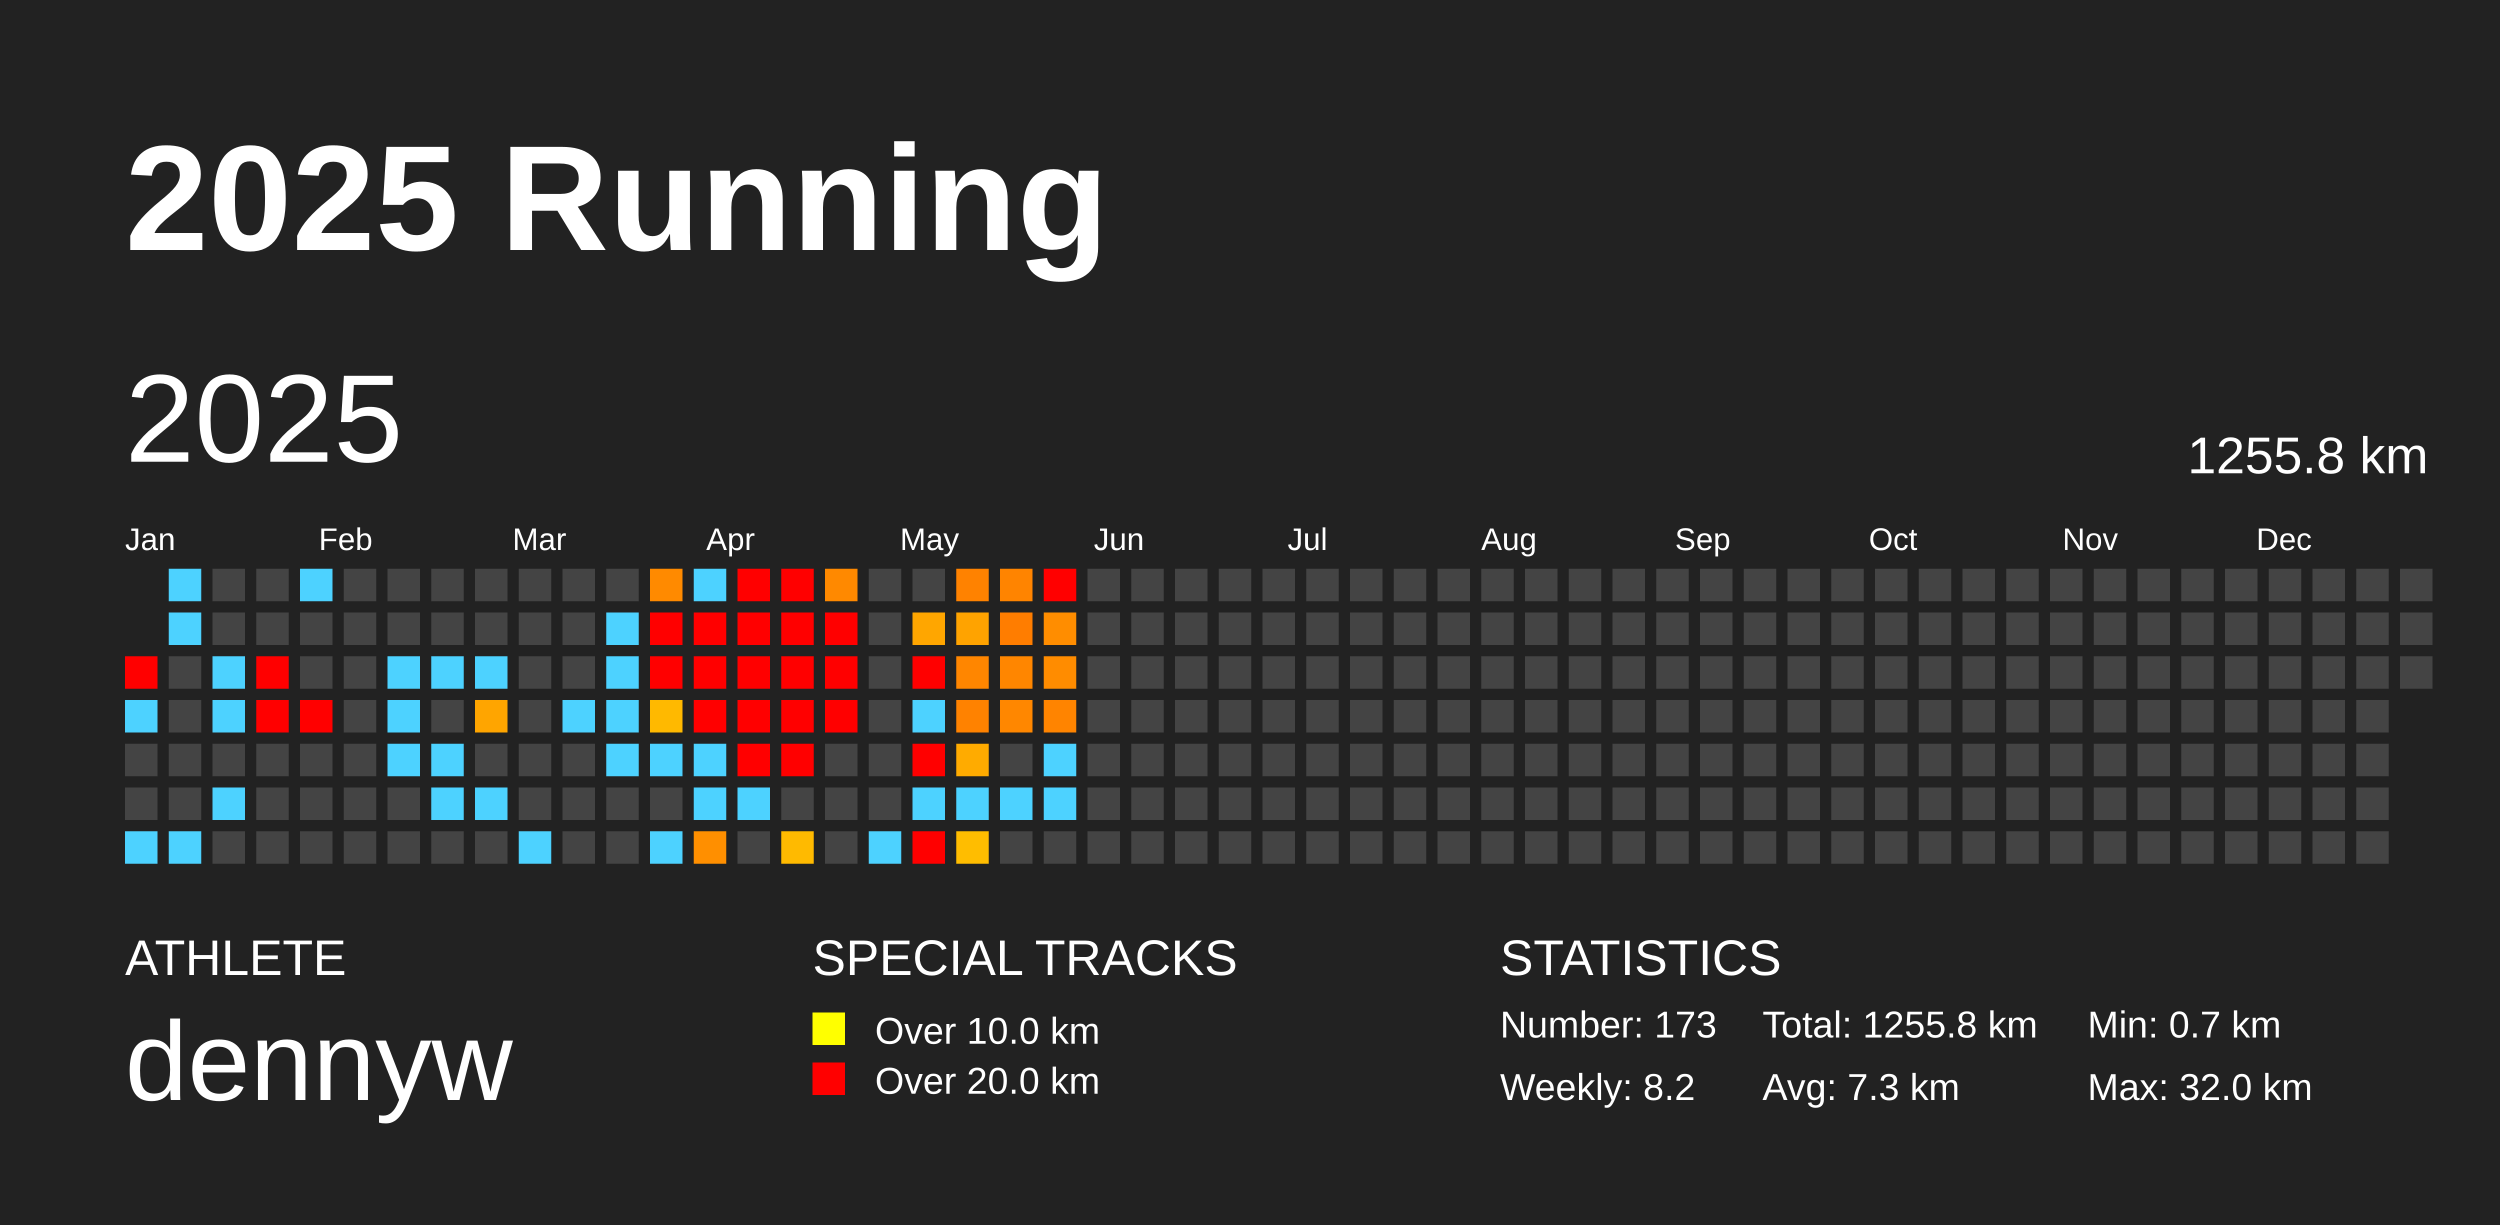
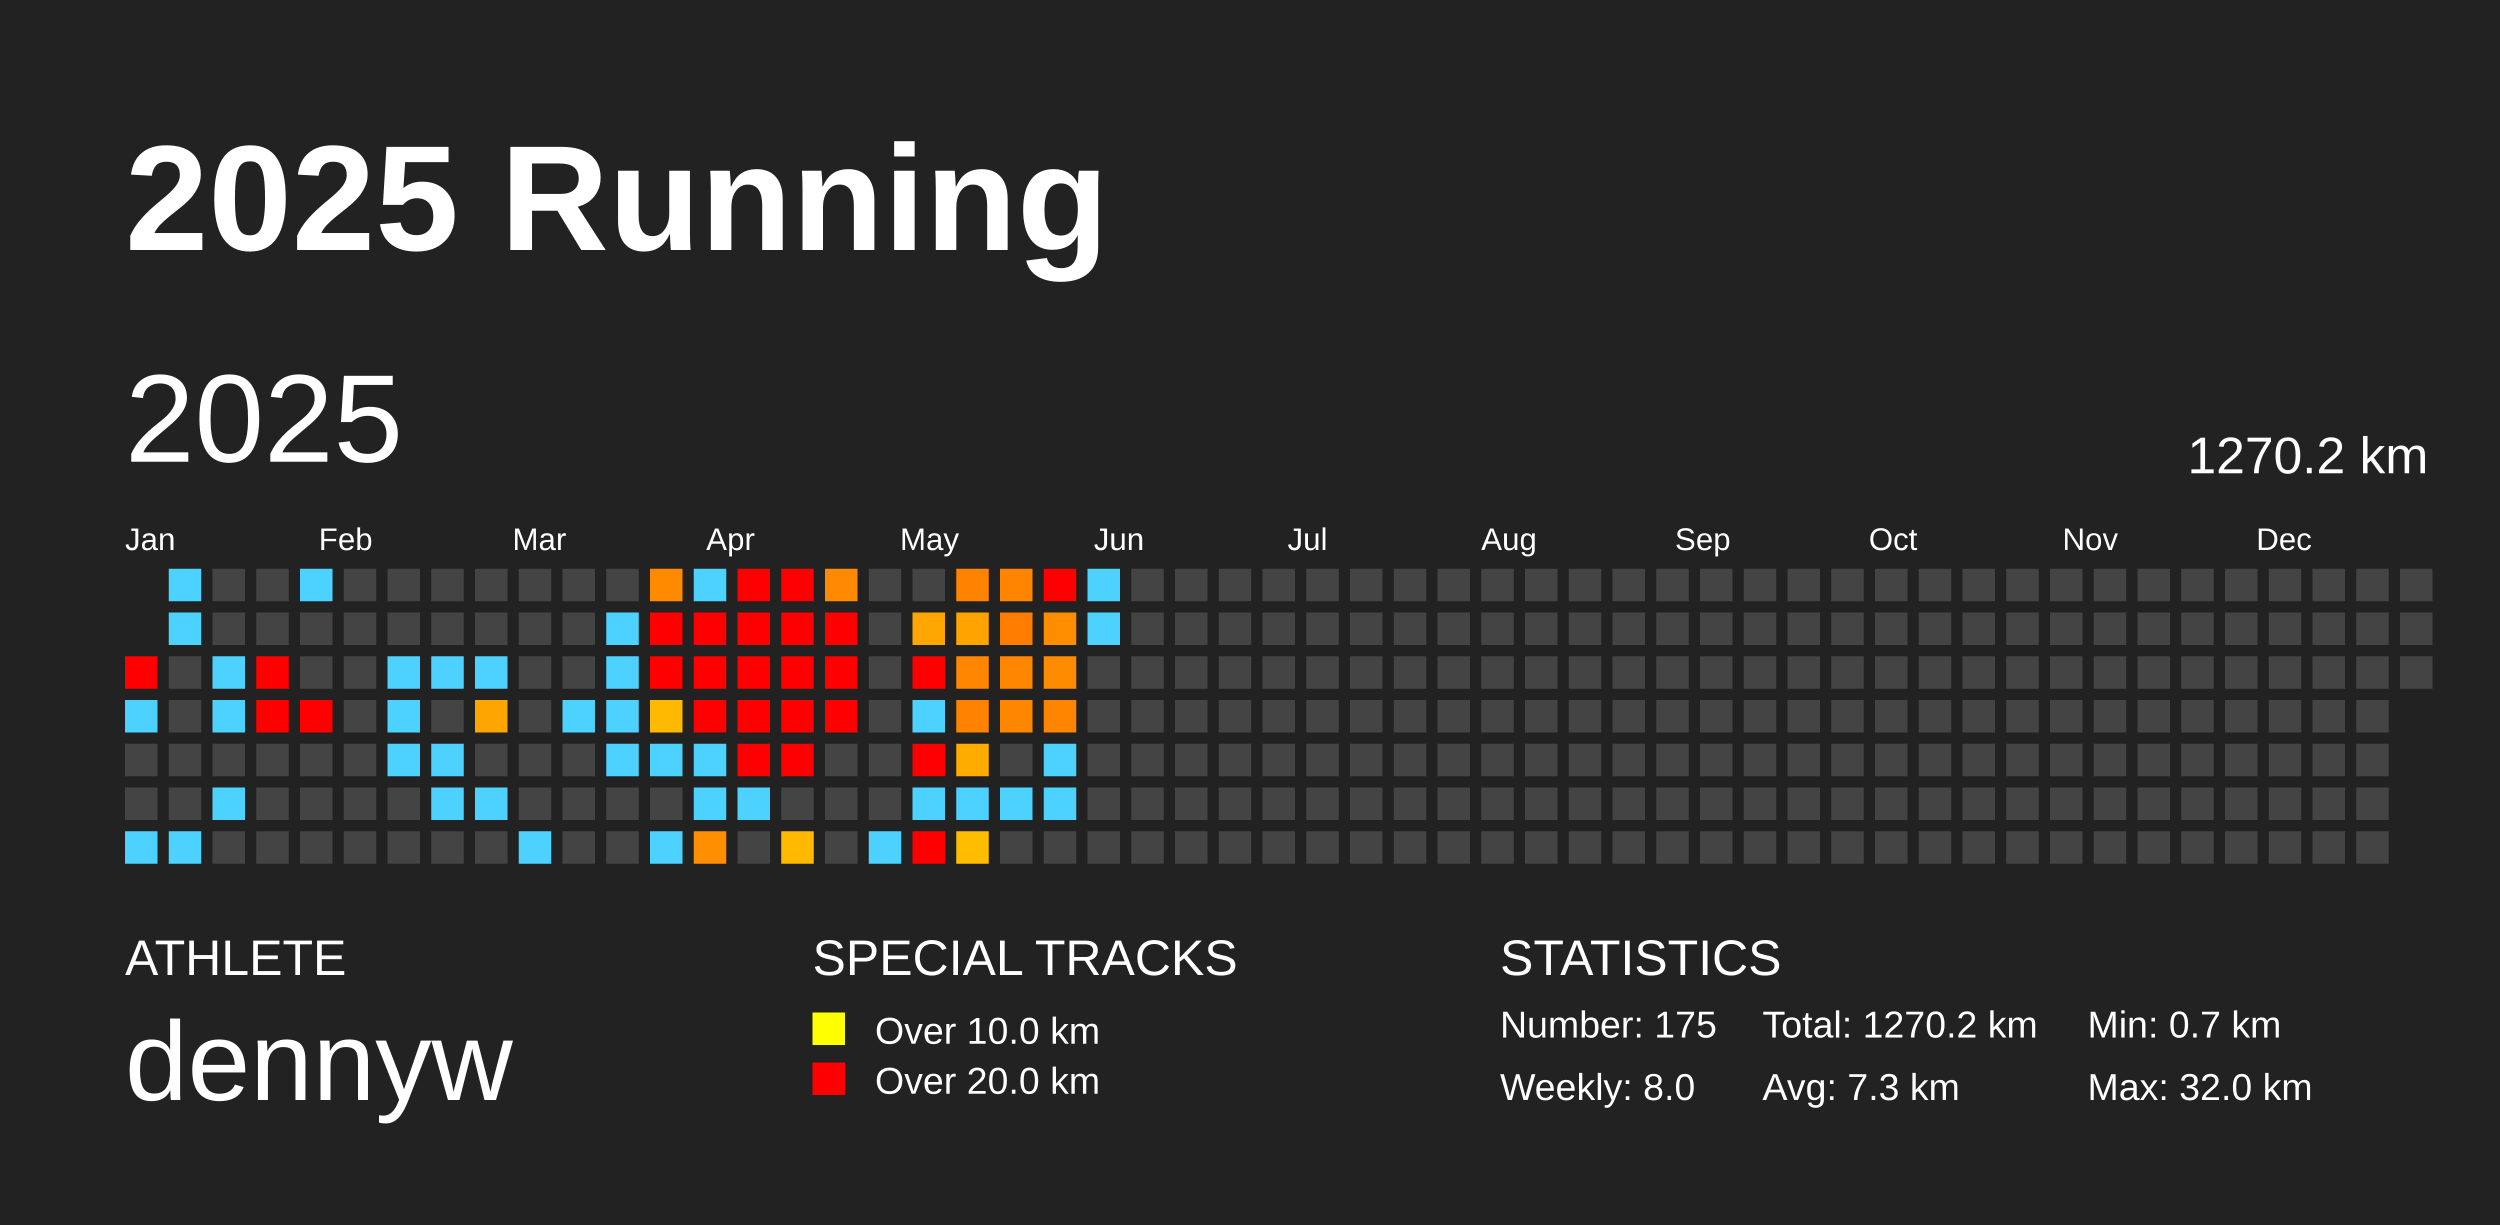
<svg xmlns="http://www.w3.org/2000/svg" baseProfile="full" height="98mm" version="1.1" viewBox="0,0,200,98" width="200mm">
  <defs />
  <rect fill="#222222" height="98" width="200" x="0" y="0" />
  <text fill="#FFFFFF" style="font-size:12px; font-family:Arial; font-weight:bold;" x="10" y="20">2025 Running</text>
  <text fill="#FFFFFF" style="font-size:4px; font-family:Arial" x="10" y="78">ATHLETE</text>
  <text fill="#FFFFFF" style="font-size:9px; font-family:Arial" x="10" y="88">dennyw</text>
  <text fill="#FFFFFF" style="font-size:4px; font-family:Arial" x="65" y="78">SPECIAL TRACKS</text>
  <rect fill="yellow" height="2.6" width="2.6" x="65" y="81" />
  <text fill="#FFFFFF" style="font-size:3px; font-family:Arial" x="70" y="83.5">Over 10.0 km</text>
  <rect fill="red" height="2.6" width="2.6" x="65" y="85" />
  <text fill="#FFFFFF" style="font-size:3px; font-family:Arial" x="70" y="87.5">Over 20.0 km</text>
  <text fill="#FFFFFF" style="font-size:4px; font-family:Arial" x="120" y="78">STATISTICS</text>
-   <text fill="#FFFFFF" style="font-size:3px; font-family:Arial" x="120" y="83">Number: 173</text>
-   <text fill="#FFFFFF" style="font-size:3px; font-family:Arial" x="120" y="88">Weekly: 8.2</text>
-   <text fill="#FFFFFF" style="font-size:3px; font-family:Arial" x="141" y="83">Total: 1255.8 km</text>
+   <text fill="#FFFFFF" style="font-size:3px; font-family:Arial" x="120" y="83">Number: 175</text>
+   <text fill="#FFFFFF" style="font-size:3px; font-family:Arial" x="120" y="88">Weekly: 8.0</text>
+   <text fill="#FFFFFF" style="font-size:3px; font-family:Arial" x="141" y="83">Total: 1270.2 km</text>
  <text fill="#FFFFFF" style="font-size:3px; font-family:Arial" x="141" y="88">Avg: 7.3 km</text>
  <text fill="#FFFFFF" style="font-size:3px; font-family:Arial" x="167" y="83">Min: 0.7 km</text>
  <text fill="#FFFFFF" style="font-size:3px; font-family:Arial" x="167" y="88">Max: 32.0 km</text>
  <text dominant-baseline="hanging" fill="#FFFFFF" style="font-size:10.0px; font-family:Arial;" x="10" y="30">2025</text>
-   <text dominant-baseline="hanging" fill="#FFFFFF" style="font-size:4.125px; font-family:Arial;" x="175" y="35">1255.8 km</text>
+   <text dominant-baseline="hanging" fill="#FFFFFF" style="font-size:4.125px; font-family:Arial;" x="175" y="35">1270.2 km</text>
  <text fill="#FFFFFF" style="font-size:2.5px; font-family:Arial" x="10.0" y="44">Jan</text>
  <text fill="#FFFFFF" style="font-size:2.5px; font-family:Arial" x="25.5" y="44">Feb</text>
  <text fill="#FFFFFF" style="font-size:2.5px; font-family:Arial" x="41.0" y="44">Mar</text>
  <text fill="#FFFFFF" style="font-size:2.5px; font-family:Arial" x="56.5" y="44">Apr</text>
  <text fill="#FFFFFF" style="font-size:2.5px; font-family:Arial" x="72.0" y="44">May</text>
  <text fill="#FFFFFF" style="font-size:2.5px; font-family:Arial" x="87.5" y="44">Jun</text>
  <text fill="#FFFFFF" style="font-size:2.5px; font-family:Arial" x="103.0" y="44">Jul</text>
  <text fill="#FFFFFF" style="font-size:2.5px; font-family:Arial" x="118.5" y="44">Aug</text>
  <text fill="#FFFFFF" style="font-size:2.5px; font-family:Arial" x="134.0" y="44">Sep</text>
  <text fill="#FFFFFF" style="font-size:2.5px; font-family:Arial" x="149.5" y="44">Oct</text>
  <text fill="#FFFFFF" style="font-size:2.5px; font-family:Arial" x="165.0" y="44">Nov</text>
  <text fill="#FFFFFF" style="font-size:2.5px; font-family:Arial" x="180.5" y="44">Dec</text>
  <rect fill="red" height="2.6" width="2.6" x="10.0" y="52.5" />
  <rect fill="#4dd2ff" height="2.6" width="2.6" x="10.0" y="56.0" />
  <rect fill="#444444" height="2.6" width="2.6" x="10.0" y="59.5" />
  <rect fill="#444444" height="2.6" width="2.6" x="10.0" y="63.0" />
  <rect fill="#4dd2ff" height="2.6" width="2.6" x="10.0" y="66.5" />
  <rect fill="#4dd2ff" height="2.6" width="2.6" x="13.5" y="45.5" />
  <rect fill="#4dd2ff" height="2.6" width="2.6" x="13.5" y="49.0" />
  <rect fill="#444444" height="2.6" width="2.6" x="13.5" y="52.5" />
  <rect fill="#444444" height="2.6" width="2.6" x="13.5" y="56.0" />
  <rect fill="#444444" height="2.6" width="2.6" x="13.5" y="59.5" />
  <rect fill="#444444" height="2.6" width="2.6" x="13.5" y="63.0" />
  <rect fill="#4dd2ff" height="2.6" width="2.6" x="13.5" y="66.5" />
  <rect fill="#444444" height="2.6" width="2.6" x="17.0" y="45.5" />
  <rect fill="#444444" height="2.6" width="2.6" x="17.0" y="49.0" />
  <rect fill="#4dd2ff" height="2.6" width="2.6" x="17.0" y="52.5" />
  <rect fill="#4dd2ff" height="2.6" width="2.6" x="17.0" y="56.0" />
  <rect fill="#444444" height="2.6" width="2.6" x="17.0" y="59.5" />
  <rect fill="#4dd2ff" height="2.6" width="2.6" x="17.0" y="63.0" />
  <rect fill="#444444" height="2.6" width="2.6" x="17.0" y="66.5" />
  <rect fill="#444444" height="2.6" width="2.6" x="20.5" y="45.5" />
  <rect fill="#444444" height="2.6" width="2.6" x="20.5" y="49.0" />
  <rect fill="red" height="2.6" width="2.6" x="20.5" y="52.5" />
  <rect fill="red" height="2.6" width="2.6" x="20.5" y="56.0" />
  <rect fill="#444444" height="2.6" width="2.6" x="20.5" y="59.5" />
  <rect fill="#444444" height="2.6" width="2.6" x="20.5" y="63.0" />
  <rect fill="#444444" height="2.6" width="2.6" x="20.5" y="66.5" />
  <rect fill="#4dd2ff" height="2.6" width="2.6" x="24.0" y="45.5" />
  <rect fill="#444444" height="2.6" width="2.6" x="24.0" y="49.0" />
  <rect fill="#444444" height="2.6" width="2.6" x="24.0" y="52.5" />
  <rect fill="red" height="2.6" width="2.6" x="24.0" y="56.0" />
  <rect fill="#444444" height="2.6" width="2.6" x="24.0" y="59.5" />
  <rect fill="#444444" height="2.6" width="2.6" x="24.0" y="63.0" />
  <rect fill="#444444" height="2.6" width="2.6" x="24.0" y="66.5" />
  <rect fill="#444444" height="2.6" width="2.6" x="27.5" y="45.5" />
  <rect fill="#444444" height="2.6" width="2.6" x="27.5" y="49.0" />
  <rect fill="#444444" height="2.6" width="2.6" x="27.5" y="52.5" />
  <rect fill="#444444" height="2.6" width="2.6" x="27.5" y="56.0" />
  <rect fill="#444444" height="2.6" width="2.6" x="27.5" y="59.5" />
  <rect fill="#444444" height="2.6" width="2.6" x="27.5" y="63.0" />
  <rect fill="#444444" height="2.6" width="2.6" x="27.5" y="66.5" />
  <rect fill="#444444" height="2.6" width="2.6" x="31.0" y="45.5" />
  <rect fill="#444444" height="2.6" width="2.6" x="31.0" y="49.0" />
  <rect fill="#4dd2ff" height="2.6" width="2.6" x="31.0" y="52.5" />
  <rect fill="#4dd2ff" height="2.6" width="2.6" x="31.0" y="56.0" />
  <rect fill="#4dd2ff" height="2.6" width="2.6" x="31.0" y="59.5" />
  <rect fill="#444444" height="2.6" width="2.6" x="31.0" y="63.0" />
  <rect fill="#444444" height="2.6" width="2.6" x="31.0" y="66.5" />
  <rect fill="#444444" height="2.6" width="2.6" x="34.5" y="45.5" />
  <rect fill="#444444" height="2.6" width="2.6" x="34.5" y="49.0" />
  <rect fill="#4dd2ff" height="2.6" width="2.6" x="34.5" y="52.5" />
  <rect fill="#444444" height="2.6" width="2.6" x="34.5" y="56.0" />
  <rect fill="#4dd2ff" height="2.6" width="2.6" x="34.5" y="59.5" />
  <rect fill="#4dd2ff" height="2.6" width="2.6" x="34.5" y="63.0" />
  <rect fill="#444444" height="2.6" width="2.6" x="34.5" y="66.5" />
  <rect fill="#444444" height="2.6" width="2.6" x="38.0" y="45.5" />
  <rect fill="#444444" height="2.6" width="2.6" x="38.0" y="49.0" />
  <rect fill="#4dd2ff" height="2.6" width="2.6" x="38.0" y="52.5" />
  <rect fill="#ffa500" height="2.6" width="2.6" x="38.0" y="56.0" />
  <rect fill="#444444" height="2.6" width="2.6" x="38.0" y="59.5" />
  <rect fill="#4dd2ff" height="2.6" width="2.6" x="38.0" y="63.0" />
  <rect fill="#444444" height="2.6" width="2.6" x="38.0" y="66.5" />
  <rect fill="#444444" height="2.6" width="2.6" x="41.5" y="45.5" />
  <rect fill="#444444" height="2.6" width="2.6" x="41.5" y="49.0" />
  <rect fill="#444444" height="2.6" width="2.6" x="41.5" y="52.5" />
  <rect fill="#444444" height="2.6" width="2.6" x="41.5" y="56.0" />
  <rect fill="#444444" height="2.6" width="2.6" x="41.5" y="59.5" />
  <rect fill="#444444" height="2.6" width="2.6" x="41.5" y="63.0" />
  <rect fill="#4dd2ff" height="2.6" width="2.6" x="41.5" y="66.5" />
  <rect fill="#444444" height="2.6" width="2.6" x="45.0" y="45.5" />
  <rect fill="#444444" height="2.6" width="2.6" x="45.0" y="49.0" />
  <rect fill="#444444" height="2.6" width="2.6" x="45.0" y="52.5" />
  <rect fill="#4dd2ff" height="2.6" width="2.6" x="45.0" y="56.0" />
  <rect fill="#444444" height="2.6" width="2.6" x="45.0" y="59.5" />
  <rect fill="#444444" height="2.6" width="2.6" x="45.0" y="63.0" />
  <rect fill="#444444" height="2.6" width="2.6" x="45.0" y="66.5" />
  <rect fill="#444444" height="2.6" width="2.6" x="48.5" y="45.5" />
  <rect fill="#4dd2ff" height="2.6" width="2.6" x="48.5" y="49.0" />
  <rect fill="#4dd2ff" height="2.6" width="2.6" x="48.5" y="52.5" />
  <rect fill="#4dd2ff" height="2.6" width="2.6" x="48.5" y="56.0" />
  <rect fill="#4dd2ff" height="2.6" width="2.6" x="48.5" y="59.5" />
  <rect fill="#444444" height="2.6" width="2.6" x="48.5" y="63.0" />
  <rect fill="#444444" height="2.6" width="2.6" x="48.5" y="66.5" />
  <rect fill="#ff8a00" height="2.6" width="2.6" x="52.0" y="45.5" />
  <rect fill="red" height="2.6" width="2.6" x="52.0" y="49.0" />
  <rect fill="red" height="2.6" width="2.6" x="52.0" y="52.5" />
  <rect fill="#ffb900" height="2.6" width="2.6" x="52.0" y="56.0" />
  <rect fill="#4dd2ff" height="2.6" width="2.6" x="52.0" y="59.5" />
  <rect fill="#444444" height="2.6" width="2.6" x="52.0" y="63.0" />
  <rect fill="#4dd2ff" height="2.6" width="2.6" x="52.0" y="66.5" />
  <rect fill="#4dd2ff" height="2.6" width="2.6" x="55.5" y="45.5" />
  <rect fill="red" height="2.6" width="2.6" x="55.5" y="49.0" />
  <rect fill="red" height="2.6" width="2.6" x="55.5" y="52.5" />
  <rect fill="red" height="2.6" width="2.6" x="55.5" y="56.0" />
  <rect fill="#4dd2ff" height="2.6" width="2.6" x="55.5" y="59.5" />
  <rect fill="#4dd2ff" height="2.6" width="2.6" x="55.5" y="63.0" />
  <rect fill="#ff8f00" height="2.6" width="2.6" x="55.5" y="66.5" />
  <rect fill="red" height="2.6" width="2.6" x="59.0" y="45.5" />
  <rect fill="red" height="2.6" width="2.6" x="59.0" y="49.0" />
  <rect fill="red" height="2.6" width="2.6" x="59.0" y="52.5" />
  <rect fill="red" height="2.6" width="2.6" x="59.0" y="56.0" />
  <rect fill="red" height="2.6" width="2.6" x="59.0" y="59.5" />
  <rect fill="#4dd2ff" height="2.6" width="2.6" x="59.0" y="63.0" />
  <rect fill="#444444" height="2.6" width="2.6" x="59.0" y="66.5" />
  <rect fill="red" height="2.6" width="2.6" x="62.5" y="45.5" />
  <rect fill="red" height="2.6" width="2.6" x="62.5" y="49.0" />
  <rect fill="red" height="2.6" width="2.6" x="62.5" y="52.5" />
  <rect fill="red" height="2.6" width="2.6" x="62.5" y="56.0" />
  <rect fill="red" height="2.6" width="2.6" x="62.5" y="59.5" />
  <rect fill="#444444" height="2.6" width="2.6" x="62.5" y="63.0" />
  <rect fill="#ffba00" height="2.6" width="2.6" x="62.5" y="66.5" />
  <rect fill="#ff8900" height="2.6" width="2.6" x="66.0" y="45.5" />
  <rect fill="red" height="2.6" width="2.6" x="66.0" y="49.0" />
  <rect fill="red" height="2.6" width="2.6" x="66.0" y="52.5" />
  <rect fill="red" height="2.6" width="2.6" x="66.0" y="56.0" />
  <rect fill="#444444" height="2.6" width="2.6" x="66.0" y="59.5" />
  <rect fill="#444444" height="2.6" width="2.6" x="66.0" y="63.0" />
  <rect fill="#444444" height="2.6" width="2.6" x="66.0" y="66.5" />
  <rect fill="#444444" height="2.6" width="2.6" x="69.5" y="45.5" />
  <rect fill="#444444" height="2.6" width="2.6" x="69.5" y="49.0" />
  <rect fill="#444444" height="2.6" width="2.6" x="69.5" y="52.5" />
  <rect fill="#444444" height="2.6" width="2.6" x="69.5" y="56.0" />
  <rect fill="#444444" height="2.6" width="2.6" x="69.5" y="59.5" />
  <rect fill="#444444" height="2.6" width="2.6" x="69.5" y="63.0" />
  <rect fill="#4dd2ff" height="2.6" width="2.6" x="69.5" y="66.5" />
  <rect fill="#444444" height="2.6" width="2.6" x="73.0" y="45.5" />
  <rect fill="#ffa600" height="2.6" width="2.6" x="73.0" y="49.0" />
  <rect fill="red" height="2.6" width="2.6" x="73.0" y="52.5" />
  <rect fill="#4dd2ff" height="2.6" width="2.6" x="73.0" y="56.0" />
  <rect fill="red" height="2.6" width="2.6" x="73.0" y="59.5" />
  <rect fill="#4dd2ff" height="2.6" width="2.6" x="73.0" y="63.0" />
  <rect fill="red" height="2.6" width="2.6" x="73.0" y="66.5" />
  <rect fill="#ff8200" height="2.6" width="2.6" x="76.5" y="45.5" />
  <rect fill="#ffa300" height="2.6" width="2.6" x="76.5" y="49.0" />
  <rect fill="#ff8600" height="2.6" width="2.6" x="76.5" y="52.5" />
  <rect fill="#ff8200" height="2.6" width="2.6" x="76.5" y="56.0" />
  <rect fill="#ffab00" height="2.6" width="2.6" x="76.5" y="59.5" />
  <rect fill="#4dd2ff" height="2.6" width="2.6" x="76.5" y="63.0" />
  <rect fill="#ffbd00" height="2.6" width="2.6" x="76.5" y="66.5" />
  <rect fill="#ff8400" height="2.6" width="2.6" x="80.0" y="45.5" />
  <rect fill="#ff7d00" height="2.6" width="2.6" x="80.0" y="49.0" />
  <rect fill="#ff8600" height="2.6" width="2.6" x="80.0" y="52.5" />
  <rect fill="#ff8700" height="2.6" width="2.6" x="80.0" y="56.0" />
  <rect fill="#444444" height="2.6" width="2.6" x="80.0" y="59.5" />
  <rect fill="#4dd2ff" height="2.6" width="2.6" x="80.0" y="63.0" />
  <rect fill="#444444" height="2.6" width="2.6" x="80.0" y="66.5" />
  <rect fill="red" height="2.6" width="2.6" x="83.5" y="45.5" />
  <rect fill="#ff8d00" height="2.6" width="2.6" x="83.5" y="49.0" />
  <rect fill="#ff8c00" height="2.6" width="2.6" x="83.5" y="52.5" />
  <rect fill="#ff8400" height="2.6" width="2.6" x="83.5" y="56.0" />
  <rect fill="#4dd2ff" height="2.6" width="2.6" x="83.5" y="59.5" />
  <rect fill="#4dd2ff" height="2.6" width="2.6" x="83.5" y="63.0" />
  <rect fill="#444444" height="2.6" width="2.6" x="83.5" y="66.5" />
-   <rect fill="#444444" height="2.6" width="2.6" x="87.0" y="45.5" />
-   <rect fill="#444444" height="2.6" width="2.6" x="87.0" y="49.0" />
+   <rect fill="#4dd2ff" height="2.6" width="2.6" x="87.0" y="45.5" />
+   <rect fill="#4dd2ff" height="2.6" width="2.6" x="87.0" y="49.0" />
  <rect fill="#444444" height="2.6" width="2.6" x="87.0" y="52.5" />
  <rect fill="#444444" height="2.6" width="2.6" x="87.0" y="56.0" />
  <rect fill="#444444" height="2.6" width="2.6" x="87.0" y="59.5" />
  <rect fill="#444444" height="2.6" width="2.6" x="87.0" y="63.0" />
  <rect fill="#444444" height="2.6" width="2.6" x="87.0" y="66.5" />
  <rect fill="#444444" height="2.6" width="2.6" x="90.5" y="45.5" />
  <rect fill="#444444" height="2.6" width="2.6" x="90.5" y="49.0" />
  <rect fill="#444444" height="2.6" width="2.6" x="90.5" y="52.5" />
  <rect fill="#444444" height="2.6" width="2.6" x="90.5" y="56.0" />
  <rect fill="#444444" height="2.6" width="2.6" x="90.5" y="59.5" />
  <rect fill="#444444" height="2.6" width="2.6" x="90.5" y="63.0" />
  <rect fill="#444444" height="2.6" width="2.6" x="90.5" y="66.5" />
  <rect fill="#444444" height="2.6" width="2.6" x="94.0" y="45.5" />
  <rect fill="#444444" height="2.6" width="2.6" x="94.0" y="49.0" />
  <rect fill="#444444" height="2.6" width="2.6" x="94.0" y="52.5" />
  <rect fill="#444444" height="2.6" width="2.6" x="94.0" y="56.0" />
  <rect fill="#444444" height="2.6" width="2.6" x="94.0" y="59.5" />
  <rect fill="#444444" height="2.6" width="2.6" x="94.0" y="63.0" />
  <rect fill="#444444" height="2.6" width="2.6" x="94.0" y="66.5" />
  <rect fill="#444444" height="2.6" width="2.6" x="97.5" y="45.5" />
  <rect fill="#444444" height="2.6" width="2.6" x="97.5" y="49.0" />
  <rect fill="#444444" height="2.6" width="2.6" x="97.5" y="52.5" />
  <rect fill="#444444" height="2.6" width="2.6" x="97.5" y="56.0" />
  <rect fill="#444444" height="2.6" width="2.6" x="97.5" y="59.5" />
  <rect fill="#444444" height="2.6" width="2.6" x="97.5" y="63.0" />
  <rect fill="#444444" height="2.6" width="2.6" x="97.5" y="66.5" />
  <rect fill="#444444" height="2.6" width="2.6" x="101.0" y="45.5" />
  <rect fill="#444444" height="2.6" width="2.6" x="101.0" y="49.0" />
  <rect fill="#444444" height="2.6" width="2.6" x="101.0" y="52.5" />
  <rect fill="#444444" height="2.6" width="2.6" x="101.0" y="56.0" />
  <rect fill="#444444" height="2.6" width="2.6" x="101.0" y="59.5" />
  <rect fill="#444444" height="2.6" width="2.6" x="101.0" y="63.0" />
  <rect fill="#444444" height="2.6" width="2.6" x="101.0" y="66.5" />
  <rect fill="#444444" height="2.6" width="2.6" x="104.5" y="45.5" />
  <rect fill="#444444" height="2.6" width="2.6" x="104.5" y="49.0" />
  <rect fill="#444444" height="2.6" width="2.6" x="104.5" y="52.5" />
  <rect fill="#444444" height="2.6" width="2.6" x="104.5" y="56.0" />
  <rect fill="#444444" height="2.6" width="2.6" x="104.5" y="59.5" />
  <rect fill="#444444" height="2.6" width="2.6" x="104.5" y="63.0" />
  <rect fill="#444444" height="2.6" width="2.6" x="104.5" y="66.5" />
  <rect fill="#444444" height="2.6" width="2.6" x="108.0" y="45.5" />
  <rect fill="#444444" height="2.6" width="2.6" x="108.0" y="49.0" />
  <rect fill="#444444" height="2.6" width="2.6" x="108.0" y="52.5" />
  <rect fill="#444444" height="2.6" width="2.6" x="108.0" y="56.0" />
  <rect fill="#444444" height="2.6" width="2.6" x="108.0" y="59.5" />
  <rect fill="#444444" height="2.6" width="2.6" x="108.0" y="63.0" />
  <rect fill="#444444" height="2.6" width="2.6" x="108.0" y="66.5" />
  <rect fill="#444444" height="2.6" width="2.6" x="111.5" y="45.5" />
  <rect fill="#444444" height="2.6" width="2.6" x="111.5" y="49.0" />
  <rect fill="#444444" height="2.6" width="2.6" x="111.5" y="52.5" />
  <rect fill="#444444" height="2.6" width="2.6" x="111.5" y="56.0" />
  <rect fill="#444444" height="2.6" width="2.6" x="111.5" y="59.5" />
  <rect fill="#444444" height="2.6" width="2.6" x="111.5" y="63.0" />
  <rect fill="#444444" height="2.6" width="2.6" x="111.5" y="66.5" />
  <rect fill="#444444" height="2.6" width="2.6" x="115.0" y="45.5" />
  <rect fill="#444444" height="2.6" width="2.6" x="115.0" y="49.0" />
  <rect fill="#444444" height="2.6" width="2.6" x="115.0" y="52.5" />
  <rect fill="#444444" height="2.6" width="2.6" x="115.0" y="56.0" />
  <rect fill="#444444" height="2.6" width="2.6" x="115.0" y="59.5" />
  <rect fill="#444444" height="2.6" width="2.6" x="115.0" y="63.0" />
  <rect fill="#444444" height="2.6" width="2.6" x="115.0" y="66.5" />
  <rect fill="#444444" height="2.6" width="2.6" x="118.5" y="45.5" />
  <rect fill="#444444" height="2.6" width="2.6" x="118.5" y="49.0" />
  <rect fill="#444444" height="2.6" width="2.6" x="118.5" y="52.5" />
  <rect fill="#444444" height="2.6" width="2.6" x="118.5" y="56.0" />
  <rect fill="#444444" height="2.6" width="2.6" x="118.5" y="59.5" />
  <rect fill="#444444" height="2.6" width="2.6" x="118.5" y="63.0" />
  <rect fill="#444444" height="2.6" width="2.6" x="118.5" y="66.5" />
  <rect fill="#444444" height="2.6" width="2.6" x="122.0" y="45.5" />
  <rect fill="#444444" height="2.6" width="2.6" x="122.0" y="49.0" />
  <rect fill="#444444" height="2.6" width="2.6" x="122.0" y="52.5" />
  <rect fill="#444444" height="2.6" width="2.6" x="122.0" y="56.0" />
  <rect fill="#444444" height="2.6" width="2.6" x="122.0" y="59.5" />
  <rect fill="#444444" height="2.6" width="2.6" x="122.0" y="63.0" />
  <rect fill="#444444" height="2.6" width="2.6" x="122.0" y="66.5" />
  <rect fill="#444444" height="2.6" width="2.6" x="125.5" y="45.5" />
  <rect fill="#444444" height="2.6" width="2.6" x="125.5" y="49.0" />
  <rect fill="#444444" height="2.6" width="2.6" x="125.5" y="52.5" />
  <rect fill="#444444" height="2.6" width="2.6" x="125.5" y="56.0" />
  <rect fill="#444444" height="2.6" width="2.6" x="125.5" y="59.5" />
  <rect fill="#444444" height="2.6" width="2.6" x="125.5" y="63.0" />
  <rect fill="#444444" height="2.6" width="2.6" x="125.5" y="66.5" />
  <rect fill="#444444" height="2.6" width="2.6" x="129.0" y="45.5" />
  <rect fill="#444444" height="2.6" width="2.6" x="129.0" y="49.0" />
  <rect fill="#444444" height="2.6" width="2.6" x="129.0" y="52.5" />
  <rect fill="#444444" height="2.6" width="2.6" x="129.0" y="56.0" />
  <rect fill="#444444" height="2.6" width="2.6" x="129.0" y="59.5" />
  <rect fill="#444444" height="2.6" width="2.6" x="129.0" y="63.0" />
  <rect fill="#444444" height="2.6" width="2.6" x="129.0" y="66.5" />
  <rect fill="#444444" height="2.6" width="2.6" x="132.5" y="45.5" />
  <rect fill="#444444" height="2.6" width="2.6" x="132.5" y="49.0" />
  <rect fill="#444444" height="2.6" width="2.6" x="132.5" y="52.5" />
  <rect fill="#444444" height="2.6" width="2.6" x="132.5" y="56.0" />
  <rect fill="#444444" height="2.6" width="2.6" x="132.5" y="59.5" />
  <rect fill="#444444" height="2.6" width="2.6" x="132.5" y="63.0" />
  <rect fill="#444444" height="2.6" width="2.6" x="132.5" y="66.5" />
  <rect fill="#444444" height="2.6" width="2.6" x="136.0" y="45.5" />
  <rect fill="#444444" height="2.6" width="2.6" x="136.0" y="49.0" />
  <rect fill="#444444" height="2.6" width="2.6" x="136.0" y="52.5" />
  <rect fill="#444444" height="2.6" width="2.6" x="136.0" y="56.0" />
  <rect fill="#444444" height="2.6" width="2.6" x="136.0" y="59.5" />
  <rect fill="#444444" height="2.6" width="2.6" x="136.0" y="63.0" />
  <rect fill="#444444" height="2.6" width="2.6" x="136.0" y="66.5" />
  <rect fill="#444444" height="2.6" width="2.6" x="139.5" y="45.5" />
  <rect fill="#444444" height="2.6" width="2.6" x="139.5" y="49.0" />
  <rect fill="#444444" height="2.6" width="2.6" x="139.5" y="52.5" />
  <rect fill="#444444" height="2.6" width="2.6" x="139.5" y="56.0" />
  <rect fill="#444444" height="2.6" width="2.6" x="139.5" y="59.5" />
  <rect fill="#444444" height="2.6" width="2.6" x="139.5" y="63.0" />
  <rect fill="#444444" height="2.6" width="2.6" x="139.5" y="66.5" />
  <rect fill="#444444" height="2.6" width="2.6" x="143.0" y="45.5" />
  <rect fill="#444444" height="2.6" width="2.6" x="143.0" y="49.0" />
  <rect fill="#444444" height="2.6" width="2.6" x="143.0" y="52.5" />
  <rect fill="#444444" height="2.6" width="2.6" x="143.0" y="56.0" />
  <rect fill="#444444" height="2.6" width="2.6" x="143.0" y="59.5" />
  <rect fill="#444444" height="2.6" width="2.6" x="143.0" y="63.0" />
  <rect fill="#444444" height="2.6" width="2.6" x="143.0" y="66.5" />
  <rect fill="#444444" height="2.6" width="2.6" x="146.5" y="45.5" />
  <rect fill="#444444" height="2.6" width="2.6" x="146.5" y="49.0" />
  <rect fill="#444444" height="2.6" width="2.6" x="146.5" y="52.5" />
  <rect fill="#444444" height="2.6" width="2.6" x="146.5" y="56.0" />
  <rect fill="#444444" height="2.6" width="2.6" x="146.5" y="59.5" />
  <rect fill="#444444" height="2.6" width="2.6" x="146.5" y="63.0" />
  <rect fill="#444444" height="2.6" width="2.6" x="146.5" y="66.5" />
  <rect fill="#444444" height="2.6" width="2.6" x="150.0" y="45.5" />
  <rect fill="#444444" height="2.6" width="2.6" x="150.0" y="49.0" />
  <rect fill="#444444" height="2.6" width="2.6" x="150.0" y="52.5" />
  <rect fill="#444444" height="2.6" width="2.6" x="150.0" y="56.0" />
  <rect fill="#444444" height="2.6" width="2.6" x="150.0" y="59.5" />
  <rect fill="#444444" height="2.6" width="2.6" x="150.0" y="63.0" />
  <rect fill="#444444" height="2.6" width="2.6" x="150.0" y="66.5" />
  <rect fill="#444444" height="2.6" width="2.6" x="153.5" y="45.5" />
  <rect fill="#444444" height="2.6" width="2.6" x="153.5" y="49.0" />
  <rect fill="#444444" height="2.6" width="2.6" x="153.5" y="52.5" />
  <rect fill="#444444" height="2.6" width="2.6" x="153.5" y="56.0" />
  <rect fill="#444444" height="2.6" width="2.6" x="153.5" y="59.5" />
  <rect fill="#444444" height="2.6" width="2.6" x="153.5" y="63.0" />
  <rect fill="#444444" height="2.6" width="2.6" x="153.5" y="66.5" />
  <rect fill="#444444" height="2.6" width="2.6" x="157.0" y="45.5" />
  <rect fill="#444444" height="2.6" width="2.6" x="157.0" y="49.0" />
  <rect fill="#444444" height="2.6" width="2.6" x="157.0" y="52.5" />
  <rect fill="#444444" height="2.6" width="2.6" x="157.0" y="56.0" />
  <rect fill="#444444" height="2.6" width="2.6" x="157.0" y="59.5" />
  <rect fill="#444444" height="2.6" width="2.6" x="157.0" y="63.0" />
  <rect fill="#444444" height="2.6" width="2.6" x="157.0" y="66.5" />
  <rect fill="#444444" height="2.6" width="2.6" x="160.5" y="45.5" />
  <rect fill="#444444" height="2.6" width="2.6" x="160.5" y="49.0" />
  <rect fill="#444444" height="2.6" width="2.6" x="160.5" y="52.5" />
  <rect fill="#444444" height="2.6" width="2.6" x="160.5" y="56.0" />
  <rect fill="#444444" height="2.6" width="2.6" x="160.5" y="59.5" />
  <rect fill="#444444" height="2.6" width="2.6" x="160.5" y="63.0" />
  <rect fill="#444444" height="2.6" width="2.6" x="160.5" y="66.5" />
  <rect fill="#444444" height="2.6" width="2.6" x="164.0" y="45.5" />
  <rect fill="#444444" height="2.6" width="2.6" x="164.0" y="49.0" />
  <rect fill="#444444" height="2.6" width="2.6" x="164.0" y="52.5" />
  <rect fill="#444444" height="2.6" width="2.6" x="164.0" y="56.0" />
  <rect fill="#444444" height="2.6" width="2.6" x="164.0" y="59.5" />
  <rect fill="#444444" height="2.6" width="2.6" x="164.0" y="63.0" />
  <rect fill="#444444" height="2.6" width="2.6" x="164.0" y="66.5" />
  <rect fill="#444444" height="2.6" width="2.6" x="167.5" y="45.5" />
  <rect fill="#444444" height="2.6" width="2.6" x="167.5" y="49.0" />
  <rect fill="#444444" height="2.6" width="2.6" x="167.5" y="52.5" />
  <rect fill="#444444" height="2.6" width="2.6" x="167.5" y="56.0" />
  <rect fill="#444444" height="2.6" width="2.6" x="167.5" y="59.5" />
  <rect fill="#444444" height="2.6" width="2.6" x="167.5" y="63.0" />
  <rect fill="#444444" height="2.6" width="2.6" x="167.5" y="66.5" />
  <rect fill="#444444" height="2.6" width="2.6" x="171.0" y="45.5" />
  <rect fill="#444444" height="2.6" width="2.6" x="171.0" y="49.0" />
  <rect fill="#444444" height="2.6" width="2.6" x="171.0" y="52.5" />
  <rect fill="#444444" height="2.6" width="2.6" x="171.0" y="56.0" />
  <rect fill="#444444" height="2.6" width="2.6" x="171.0" y="59.5" />
  <rect fill="#444444" height="2.6" width="2.6" x="171.0" y="63.0" />
  <rect fill="#444444" height="2.6" width="2.6" x="171.0" y="66.5" />
  <rect fill="#444444" height="2.6" width="2.6" x="174.5" y="45.5" />
  <rect fill="#444444" height="2.6" width="2.6" x="174.5" y="49.0" />
  <rect fill="#444444" height="2.6" width="2.6" x="174.5" y="52.5" />
  <rect fill="#444444" height="2.6" width="2.6" x="174.5" y="56.0" />
  <rect fill="#444444" height="2.6" width="2.6" x="174.5" y="59.5" />
  <rect fill="#444444" height="2.6" width="2.6" x="174.5" y="63.0" />
  <rect fill="#444444" height="2.6" width="2.6" x="174.5" y="66.5" />
  <rect fill="#444444" height="2.6" width="2.6" x="178.0" y="45.5" />
  <rect fill="#444444" height="2.6" width="2.6" x="178.0" y="49.0" />
  <rect fill="#444444" height="2.6" width="2.6" x="178.0" y="52.5" />
  <rect fill="#444444" height="2.6" width="2.6" x="178.0" y="56.0" />
  <rect fill="#444444" height="2.6" width="2.6" x="178.0" y="59.5" />
  <rect fill="#444444" height="2.6" width="2.6" x="178.0" y="63.0" />
  <rect fill="#444444" height="2.6" width="2.6" x="178.0" y="66.5" />
  <rect fill="#444444" height="2.6" width="2.6" x="181.5" y="45.5" />
  <rect fill="#444444" height="2.6" width="2.6" x="181.5" y="49.0" />
  <rect fill="#444444" height="2.6" width="2.6" x="181.5" y="52.5" />
  <rect fill="#444444" height="2.6" width="2.6" x="181.5" y="56.0" />
  <rect fill="#444444" height="2.6" width="2.6" x="181.5" y="59.5" />
  <rect fill="#444444" height="2.6" width="2.6" x="181.5" y="63.0" />
  <rect fill="#444444" height="2.6" width="2.6" x="181.5" y="66.5" />
  <rect fill="#444444" height="2.6" width="2.6" x="185.0" y="45.5" />
  <rect fill="#444444" height="2.6" width="2.6" x="185.0" y="49.0" />
  <rect fill="#444444" height="2.6" width="2.6" x="185.0" y="52.5" />
  <rect fill="#444444" height="2.6" width="2.6" x="185.0" y="56.0" />
  <rect fill="#444444" height="2.6" width="2.6" x="185.0" y="59.5" />
  <rect fill="#444444" height="2.6" width="2.6" x="185.0" y="63.0" />
  <rect fill="#444444" height="2.6" width="2.6" x="185.0" y="66.5" />
  <rect fill="#444444" height="2.6" width="2.6" x="188.5" y="45.5" />
  <rect fill="#444444" height="2.6" width="2.6" x="188.5" y="49.0" />
  <rect fill="#444444" height="2.6" width="2.6" x="188.5" y="52.5" />
  <rect fill="#444444" height="2.6" width="2.6" x="188.5" y="56.0" />
  <rect fill="#444444" height="2.6" width="2.6" x="188.5" y="59.5" />
  <rect fill="#444444" height="2.6" width="2.6" x="188.5" y="63.0" />
  <rect fill="#444444" height="2.6" width="2.6" x="188.5" y="66.5" />
  <rect fill="#444444" height="2.6" width="2.6" x="192.0" y="45.5" />
  <rect fill="#444444" height="2.6" width="2.6" x="192.0" y="49.0" />
  <rect fill="#444444" height="2.6" width="2.6" x="192.0" y="52.5" />
</svg>
